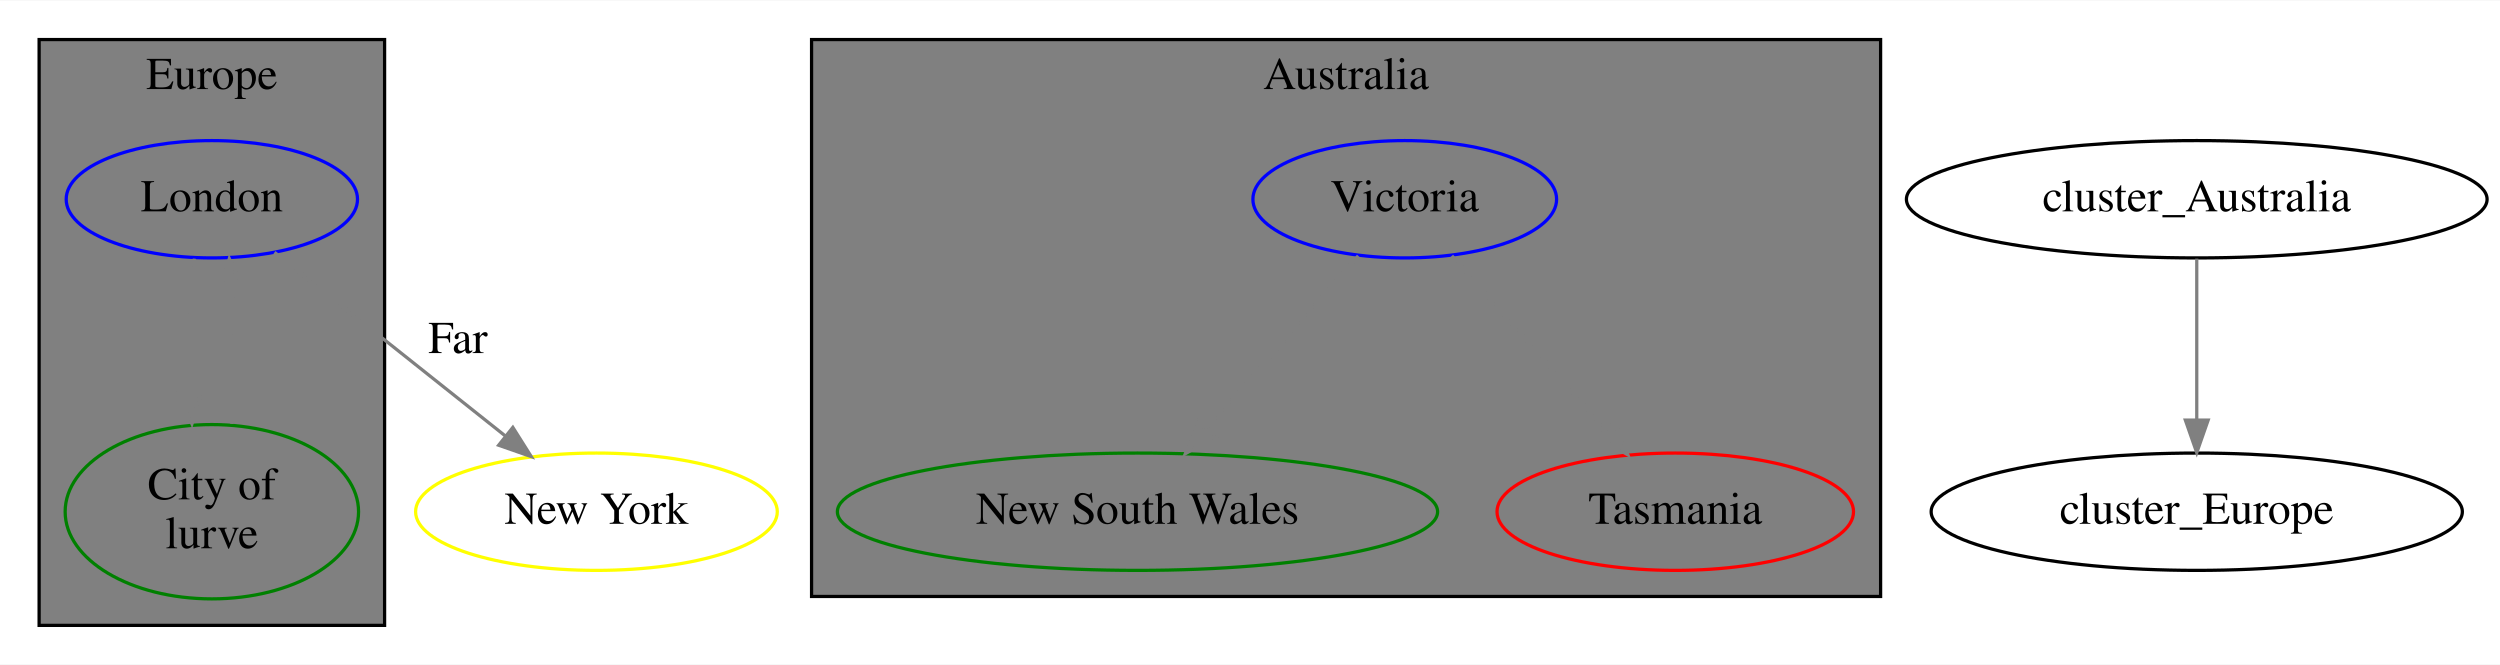
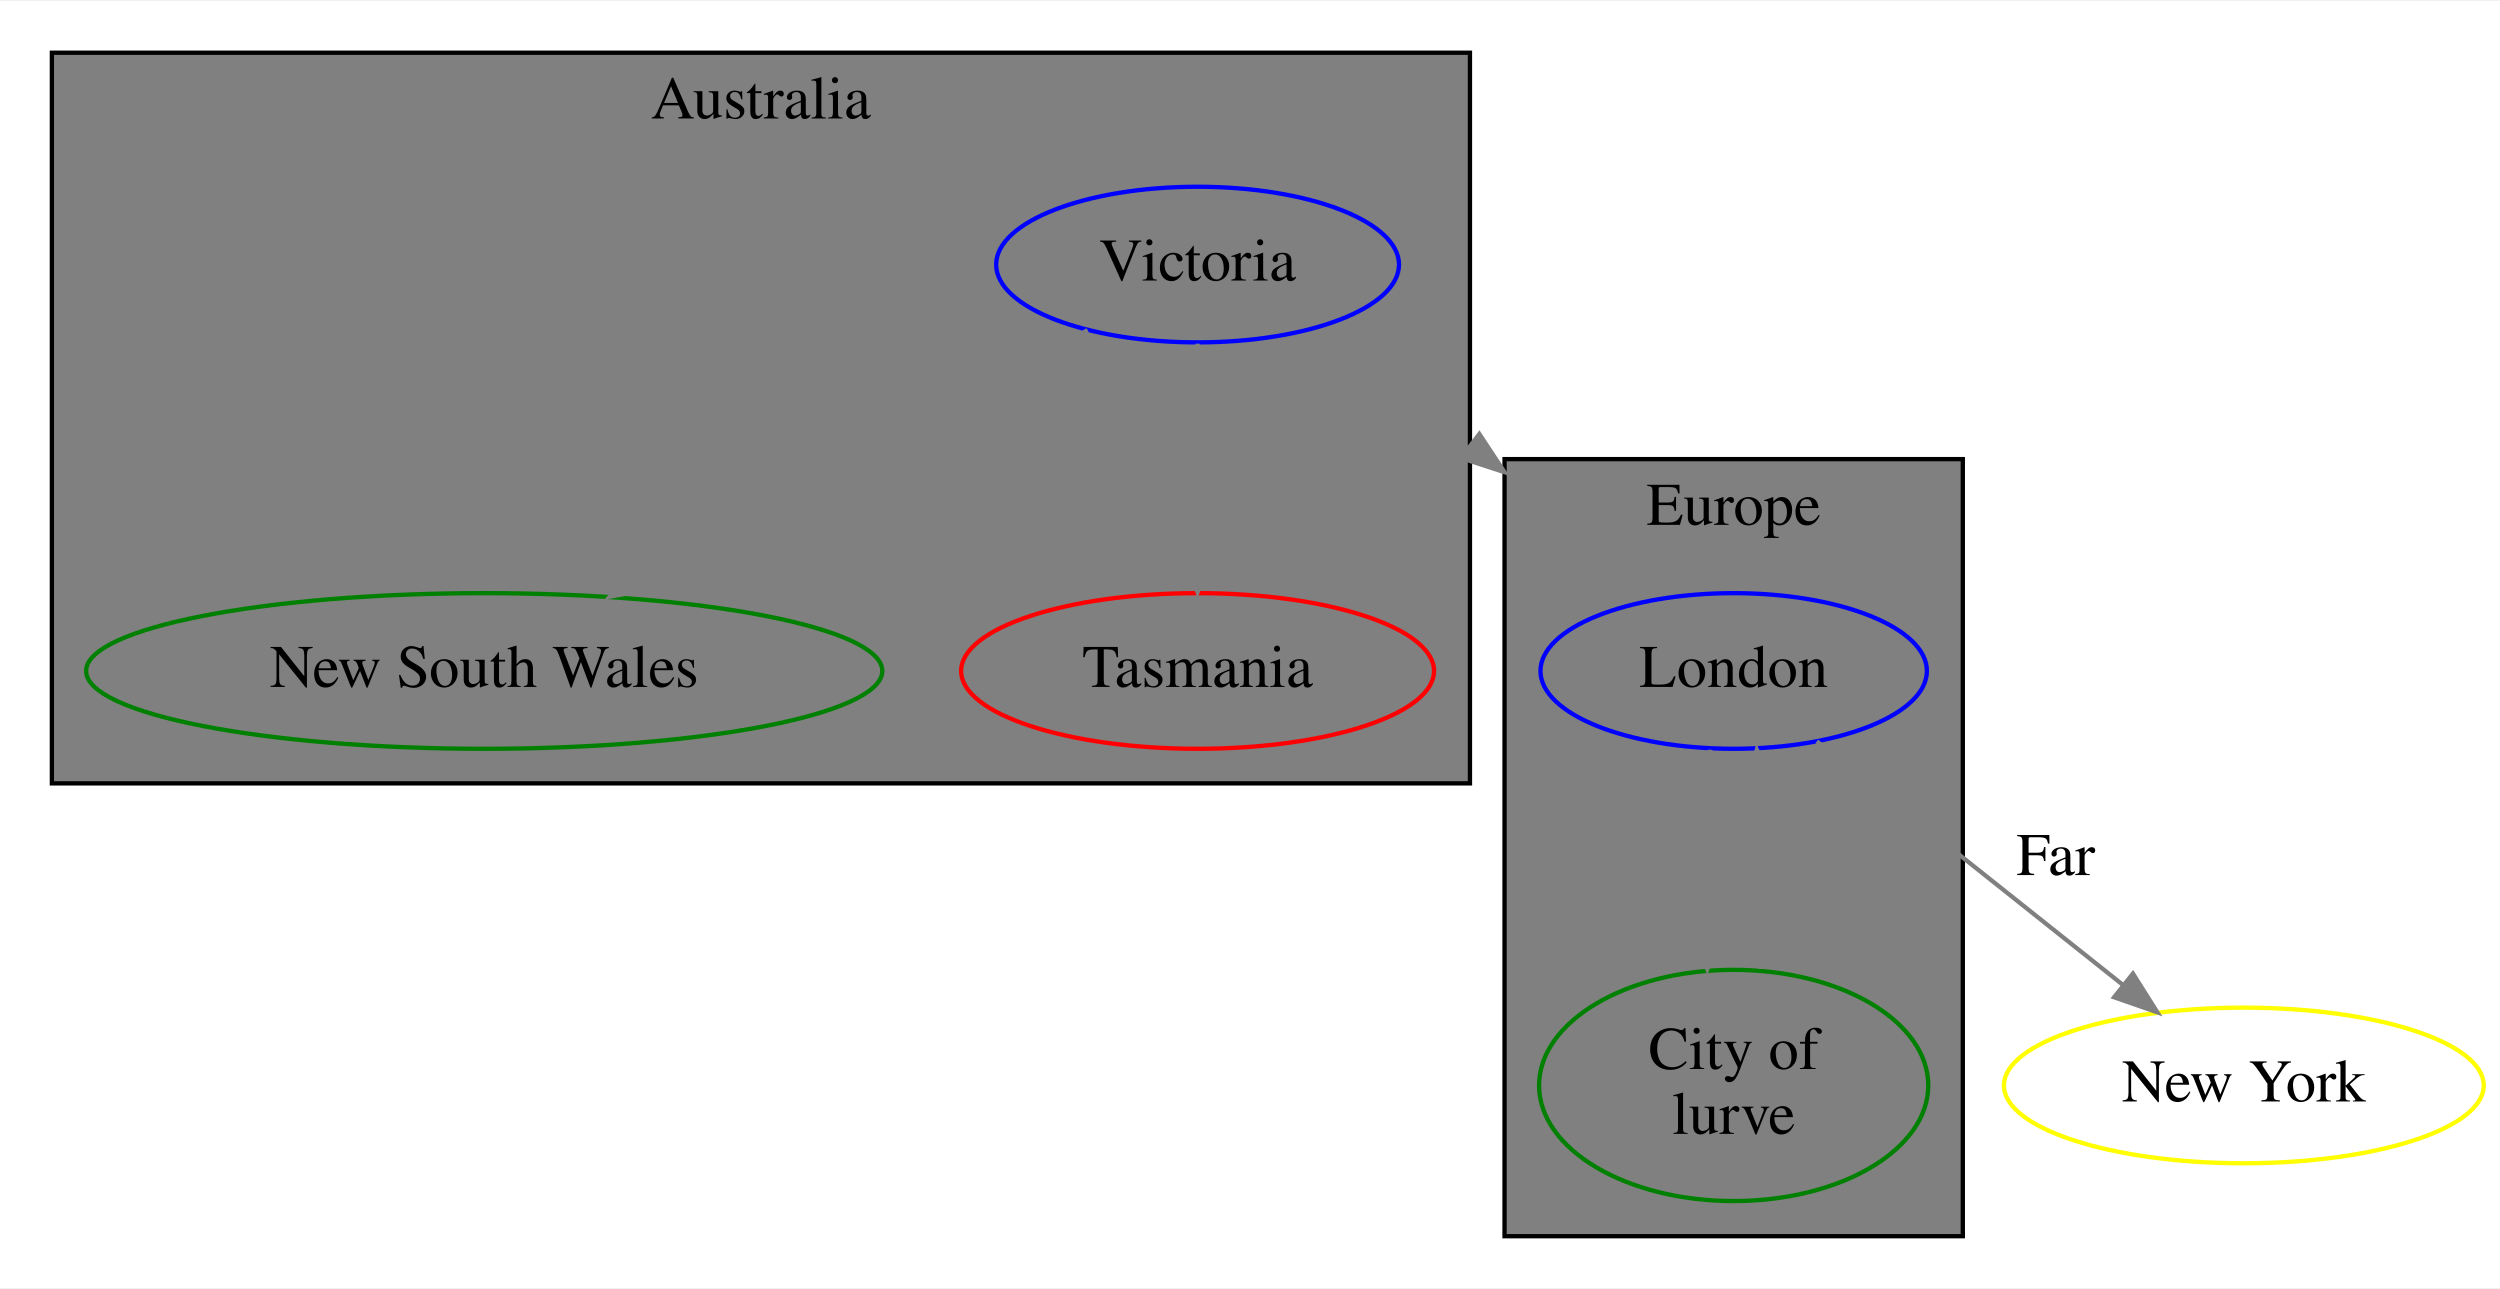
- <svg xmlns="http://www.w3.org/2000/svg" width="767pt" height="204pt" viewBox="0.00 0.00 767.04 203.74">
-   <g id="graph0" class="graph" transform="scale(1 1) rotate(0) translate(4 199.74)">
-     <polygon fill="white" stroke="transparent" points="-4,4 -4,-199.74 763.04,-199.74 763.04,4 -4,4" />
+ <svg xmlns="http://www.w3.org/2000/svg" width="578pt" height="298pt" viewBox="0.00 0.00 578.25 297.74">
+   <g id="graph0" class="graph" transform="scale(1 1) rotate(0) translate(4 293.74)">
+     <polygon fill="white" stroke="transparent" points="-4,4 -4,-293.74 574.25,-293.74 574.25,4 -4,4" />
    <g id="clust1" class="cluster">
-       <polygon fill="grey" stroke="black" points="8,-8 8,-187.74 114,-187.74 114,-8 8,-8" />
-       <text text-anchor="middle" x="61" y="-172.54" font-family="Times,serif" font-size="14.00">Europe</text>
+       <polygon fill="grey" stroke="black" points="344,-8 344,-187.74 450,-187.74 450,-8 344,-8" />
+       <text text-anchor="middle" x="397" y="-172.54" font-family="Times,serif" font-size="14.00">Europe</text>
    </g>
    <g id="clust2" class="cluster">
-       <polygon fill="grey" stroke="black" points="245,-16.87 245,-187.74 573,-187.74 573,-16.87 245,-16.87" />
-       <text text-anchor="middle" x="409" y="-172.54" font-family="Times,serif" font-size="14.00">Australia</text>
+       <polygon fill="grey" stroke="black" points="8,-112.74 8,-281.74 336,-281.74 336,-112.74 8,-112.74" />
+       <text text-anchor="middle" x="172" y="-266.54" font-family="Times,serif" font-size="14.00">Australia</text>
    </g>
    <g id="node1" class="node">
-       <ellipse fill="none" stroke="blue" cx="61" cy="-138.74" rx="44.69" ry="18" />
-       <text text-anchor="middle" x="61" y="-135.04" font-family="Times,serif" font-size="14.00">London</text>
+       <ellipse fill="none" stroke="blue" cx="397" cy="-138.74" rx="44.69" ry="18" />
+       <text text-anchor="middle" x="397" y="-135.04" font-family="Times,serif" font-size="14.00">London</text>
    </g>
    <g id="node2" class="node">
-       <ellipse fill="none" stroke="green" cx="61" cy="-42.87" rx="45.01" ry="26.74" />
-       <text text-anchor="middle" x="61" y="-46.67" font-family="Times,serif" font-size="14.00">City of</text>
-       <text text-anchor="middle" x="61" y="-31.67" font-family="Times,serif" font-size="14.00">lurve</text>
+       <ellipse fill="none" stroke="green" cx="397" cy="-42.87" rx="45.01" ry="26.74" />
+       <text text-anchor="middle" x="397" y="-46.67" font-family="Times,serif" font-size="14.00">City of</text>
+       <text text-anchor="middle" x="397" y="-31.67" font-family="Times,serif" font-size="14.00">lurve</text>
    </g>
    <g id="edge1" class="edge">
-       <path fill="none" stroke="grey" d="M55.64,-120.52C54.4,-109.22 53.99,-94.01 54.41,-80.12" />
-       <polygon fill="grey" stroke="grey" points="57.92,-79.99 54.89,-69.84 50.93,-79.66 57.92,-79.99" />
+       <path fill="none" stroke="grey" d="M391.64,-120.52C390.4,-109.22 389.99,-94.01 390.41,-80.12" />
+       <polygon fill="grey" stroke="grey" points="393.92,-79.99 390.89,-69.84 386.93,-79.66 393.92,-79.99" />
    </g>
    <g id="node3" class="node">
-       <ellipse fill="none" stroke="yellow" cx="179" cy="-42.87" rx="55.49" ry="18" />
-       <text text-anchor="middle" x="179" y="-39.17" font-family="Times,serif" font-size="14.00">New York</text>
+       <ellipse fill="none" stroke="yellow" cx="515" cy="-42.87" rx="55.49" ry="18" />
+       <text text-anchor="middle" x="515" y="-39.17" font-family="Times,serif" font-size="14.00">New York</text>
    </g>
    <g id="edge3" class="edge">
-       <path fill="none" stroke="grey" d="M80.22,-122.45C99.45,-107.16 129.22,-83.47 151.06,-66.1" />
-       <polygon fill="grey" stroke="grey" points="153.35,-68.75 159,-59.78 148.99,-63.27 153.35,-68.75" />
-       <text text-anchor="middle" x="136.5" y="-91.54" font-family="Times,serif" font-size="14.00">Far</text>
+       <path fill="none" stroke="grey" d="M416.22,-122.45C435.45,-107.16 465.22,-83.47 487.06,-66.1" />
+       <polygon fill="grey" stroke="grey" points="489.35,-68.75 495,-59.78 484.99,-63.27 489.35,-68.75" />
+       <text text-anchor="middle" x="471.5" y="-91.54" font-family="Times,serif" font-size="14.00">Far</text>
    </g>
    <g id="edge2" class="edge">
-       <path fill="none" stroke="grey" d="M67.11,-69.84C67.93,-82.47 67.96,-97.64 67.2,-110.44" />
-       <polygon fill="grey" stroke="grey" points="63.7,-110.27 66.36,-120.52 70.67,-110.84 63.7,-110.27" />
+       <path fill="none" stroke="grey" d="M403.11,-69.84C403.93,-82.47 403.96,-97.64 403.2,-110.44" />
+       <polygon fill="grey" stroke="grey" points="399.7,-110.27 402.36,-120.52 406.67,-110.84 399.7,-110.27" />
    </g>
    <g id="node4" class="node">
-       <ellipse fill="none" stroke="blue" cx="427" cy="-138.74" rx="46.59" ry="18" />
-       <text text-anchor="middle" x="427" y="-135.04" font-family="Times,serif" font-size="14.00">Victoria</text>
+       <ellipse fill="none" stroke="blue" cx="273" cy="-232.74" rx="46.59" ry="18" />
+       <text text-anchor="middle" x="273" y="-229.04" font-family="Times,serif" font-size="14.00">Victoria</text>
+     </g>
+     <g id="edge6" class="edge">
+       <path fill="none" stroke="grey" d="M336,-190.81C338,-189.29 340,-187.76 342,-186.24" />
+       <polygon fill="grey" stroke="grey" points="338.17,-193.56 344,-184.72 333.93,-187.99 338.17,-193.56" />
    </g>
    <g id="node5" class="node">
-       <ellipse fill="none" stroke="green" cx="345" cy="-42.87" rx="92.08" ry="18" />
-       <text text-anchor="middle" x="345" y="-39.17" font-family="Times,serif" font-size="14.00">New South Wales</text>
+       <ellipse fill="none" stroke="green" cx="108" cy="-138.74" rx="92.08" ry="18" />
+       <text text-anchor="middle" x="108" y="-135.04" font-family="Times,serif" font-size="14.00">New South Wales</text>
    </g>
    <g id="edge4" class="edge">
-       <path fill="none" stroke="grey" d="M412.72,-121.39C399.94,-106.76 381.03,-85.12 366.44,-68.42" />
-       <polygon fill="grey" stroke="grey" points="368.89,-65.89 359.67,-60.67 363.61,-70.5 368.89,-65.89" />
+       <path fill="none" stroke="grey" d="M247.58,-217.57C220.43,-202.43 177.1,-178.27 145.92,-160.88" />
+       <polygon fill="grey" stroke="grey" points="147.5,-157.76 137.06,-155.95 144.09,-163.87 147.5,-157.76" />
    </g>
    <g id="node6" class="node">
-       <ellipse fill="none" stroke="red" cx="510" cy="-42.87" rx="54.69" ry="18" />
-       <text text-anchor="middle" x="510" y="-39.17" font-family="Times,serif" font-size="14.00">Tasmania</text>
+       <ellipse fill="none" stroke="red" cx="273" cy="-138.74" rx="54.69" ry="18" />
+       <text text-anchor="middle" x="273" y="-135.04" font-family="Times,serif" font-size="14.00">Tasmania</text>
    </g>
    <g id="edge5" class="edge">
-       <path fill="none" stroke="grey" d="M441.46,-121.39C454.47,-106.67 473.76,-84.85 488.57,-68.11" />
-       <polygon fill="grey" stroke="grey" points="491.43,-70.16 495.43,-60.35 486.18,-65.52 491.43,-70.16" />
-     </g>
-     <g id="node7" class="node">
-       <ellipse fill="none" stroke="black" cx="670" cy="-138.74" rx="89.08" ry="18" />
-       <text text-anchor="middle" x="670" y="-135.04" font-family="Times,serif" font-size="14.00">cluster_Australia</text>
-     </g>
-     <g id="node8" class="node">
-       <ellipse fill="none" stroke="black" cx="670" cy="-42.87" rx="81.49" ry="18" />
-       <text text-anchor="middle" x="670" y="-39.17" font-family="Times,serif" font-size="14.00">cluster_Europe</text>
-     </g>
-     <g id="edge6" class="edge">
-       <path fill="none" stroke="grey" d="M670,-120.52C670,-106.76 670,-87.21 670,-71.3" />
-       <polygon fill="grey" stroke="grey" points="673.5,-70.98 670,-60.98 666.5,-70.98 673.5,-70.98" />
+       <path fill="none" stroke="grey" d="M273,-214.44C273,-201.2 273,-182.69 273,-167.4" />
+       <polygon fill="grey" stroke="grey" points="276.5,-166.97 273,-156.97 269.5,-166.97 276.5,-166.97" />
    </g>
  </g>
</svg>
